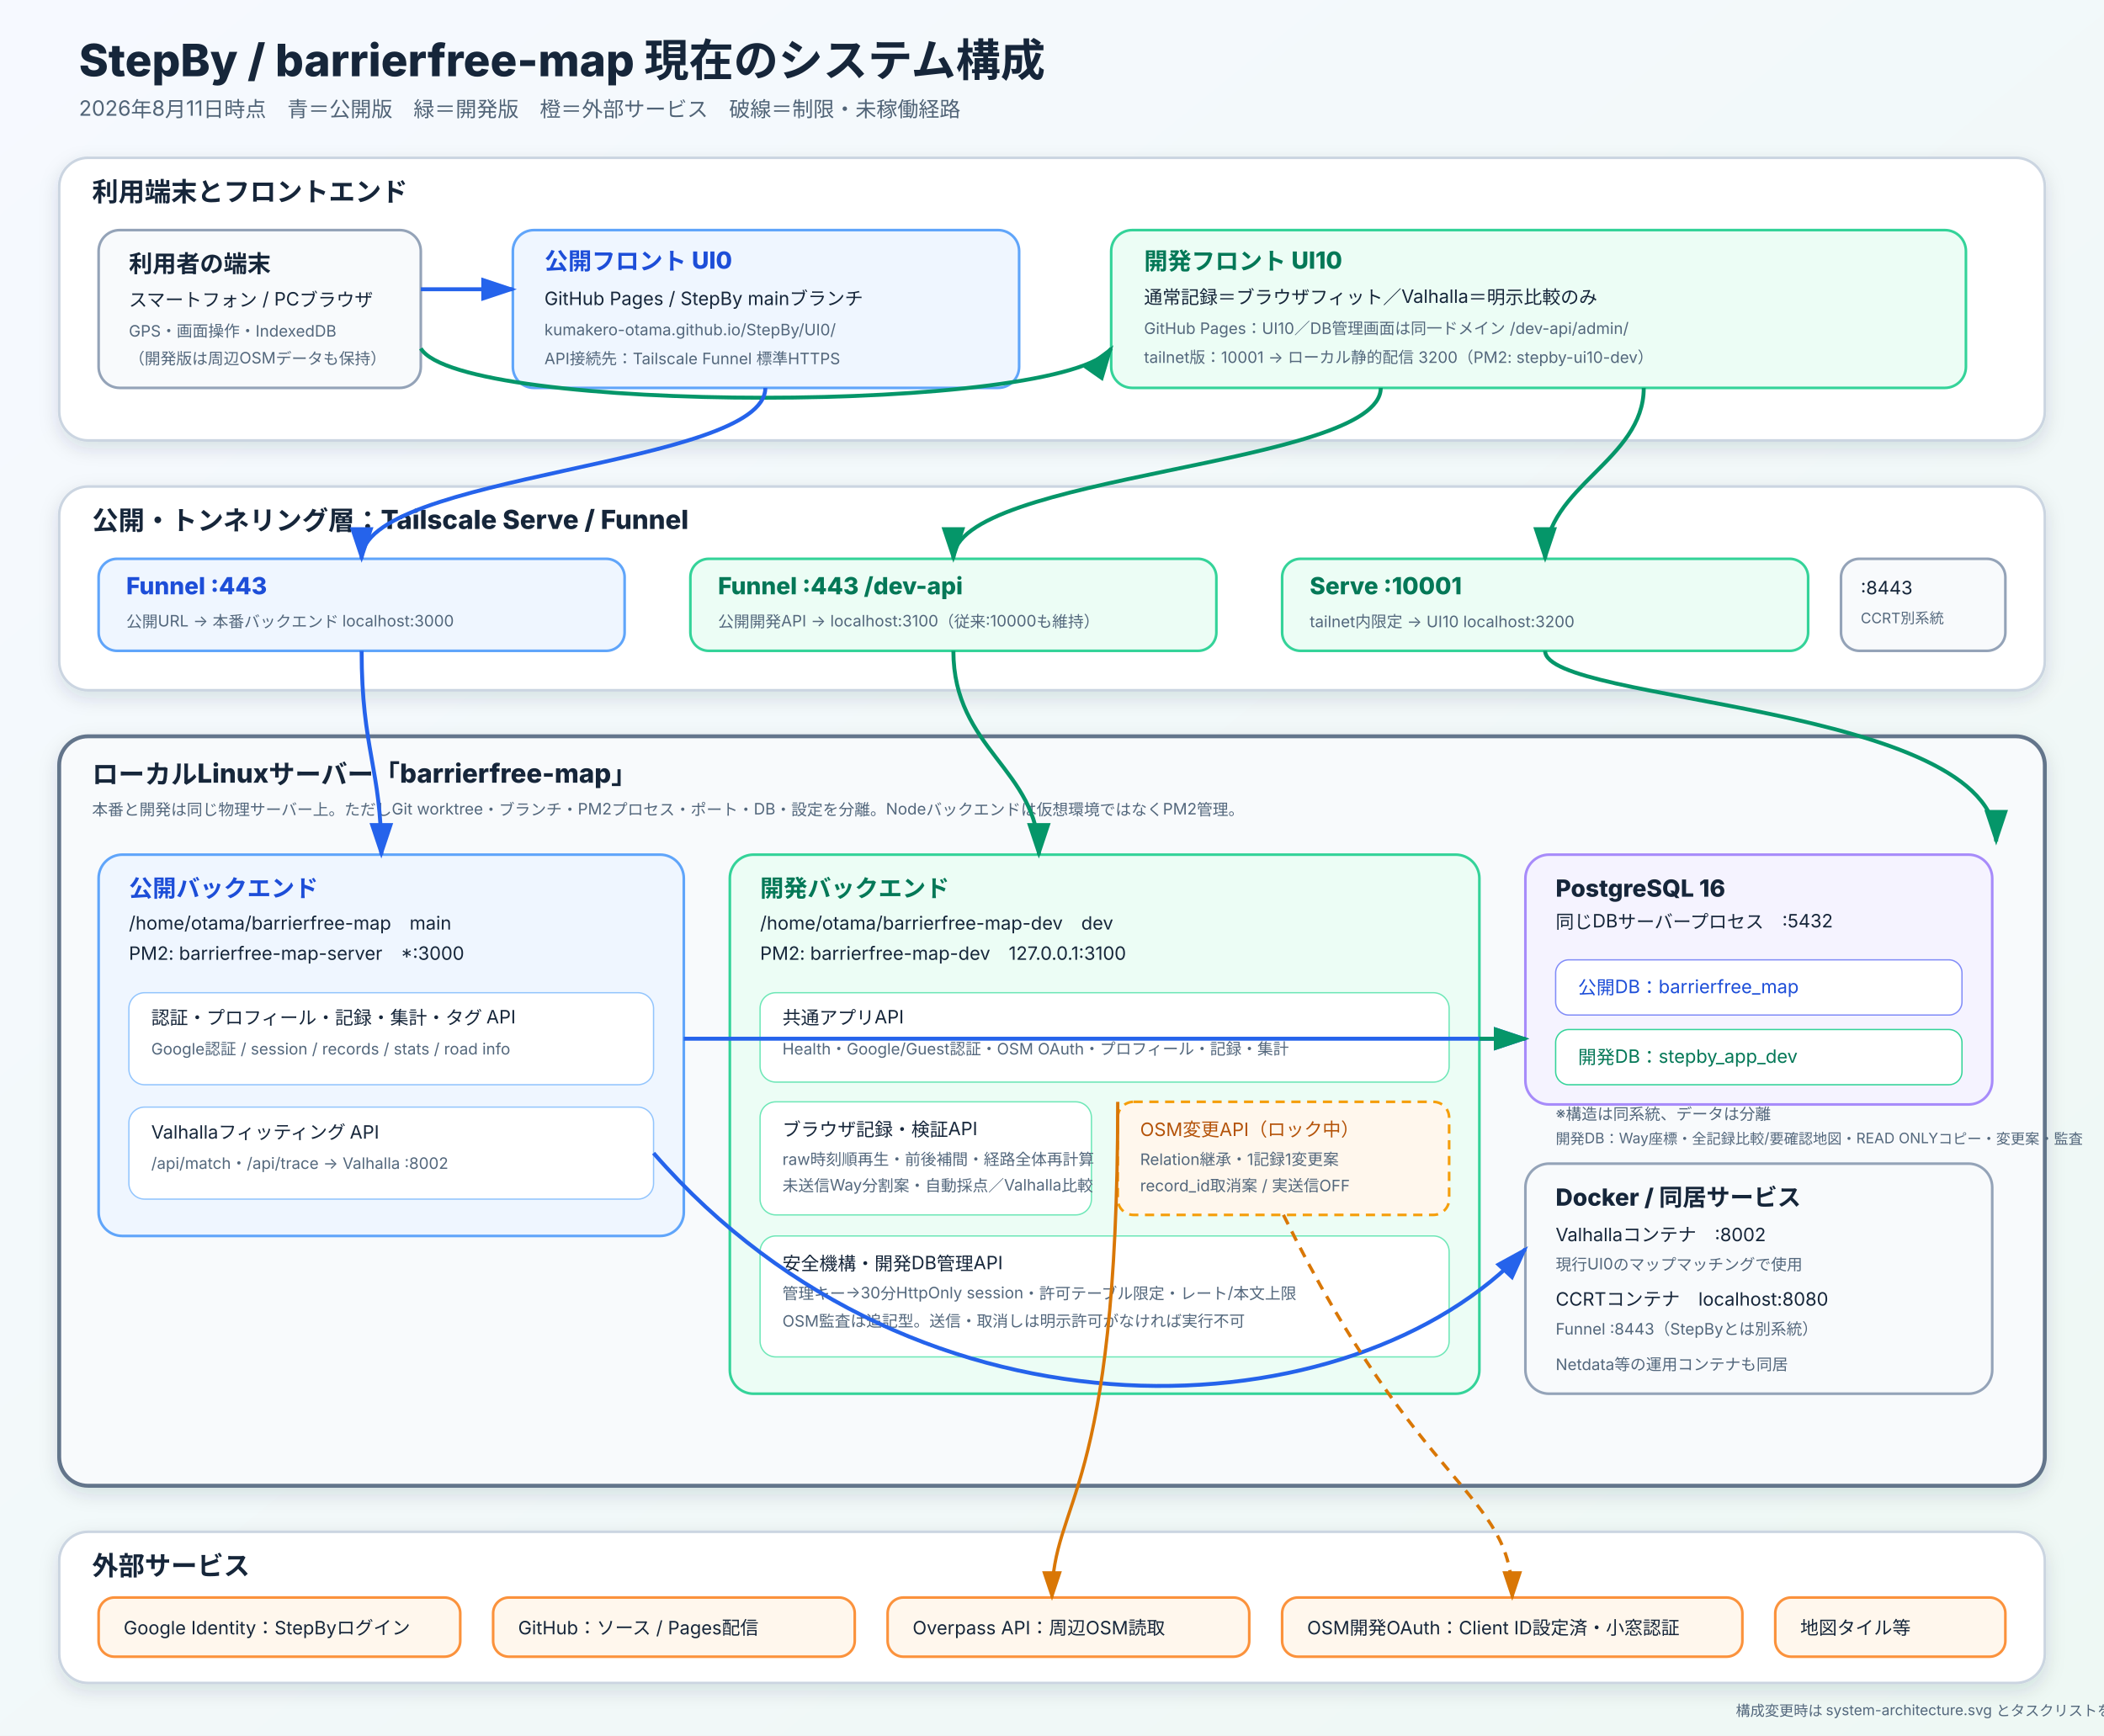
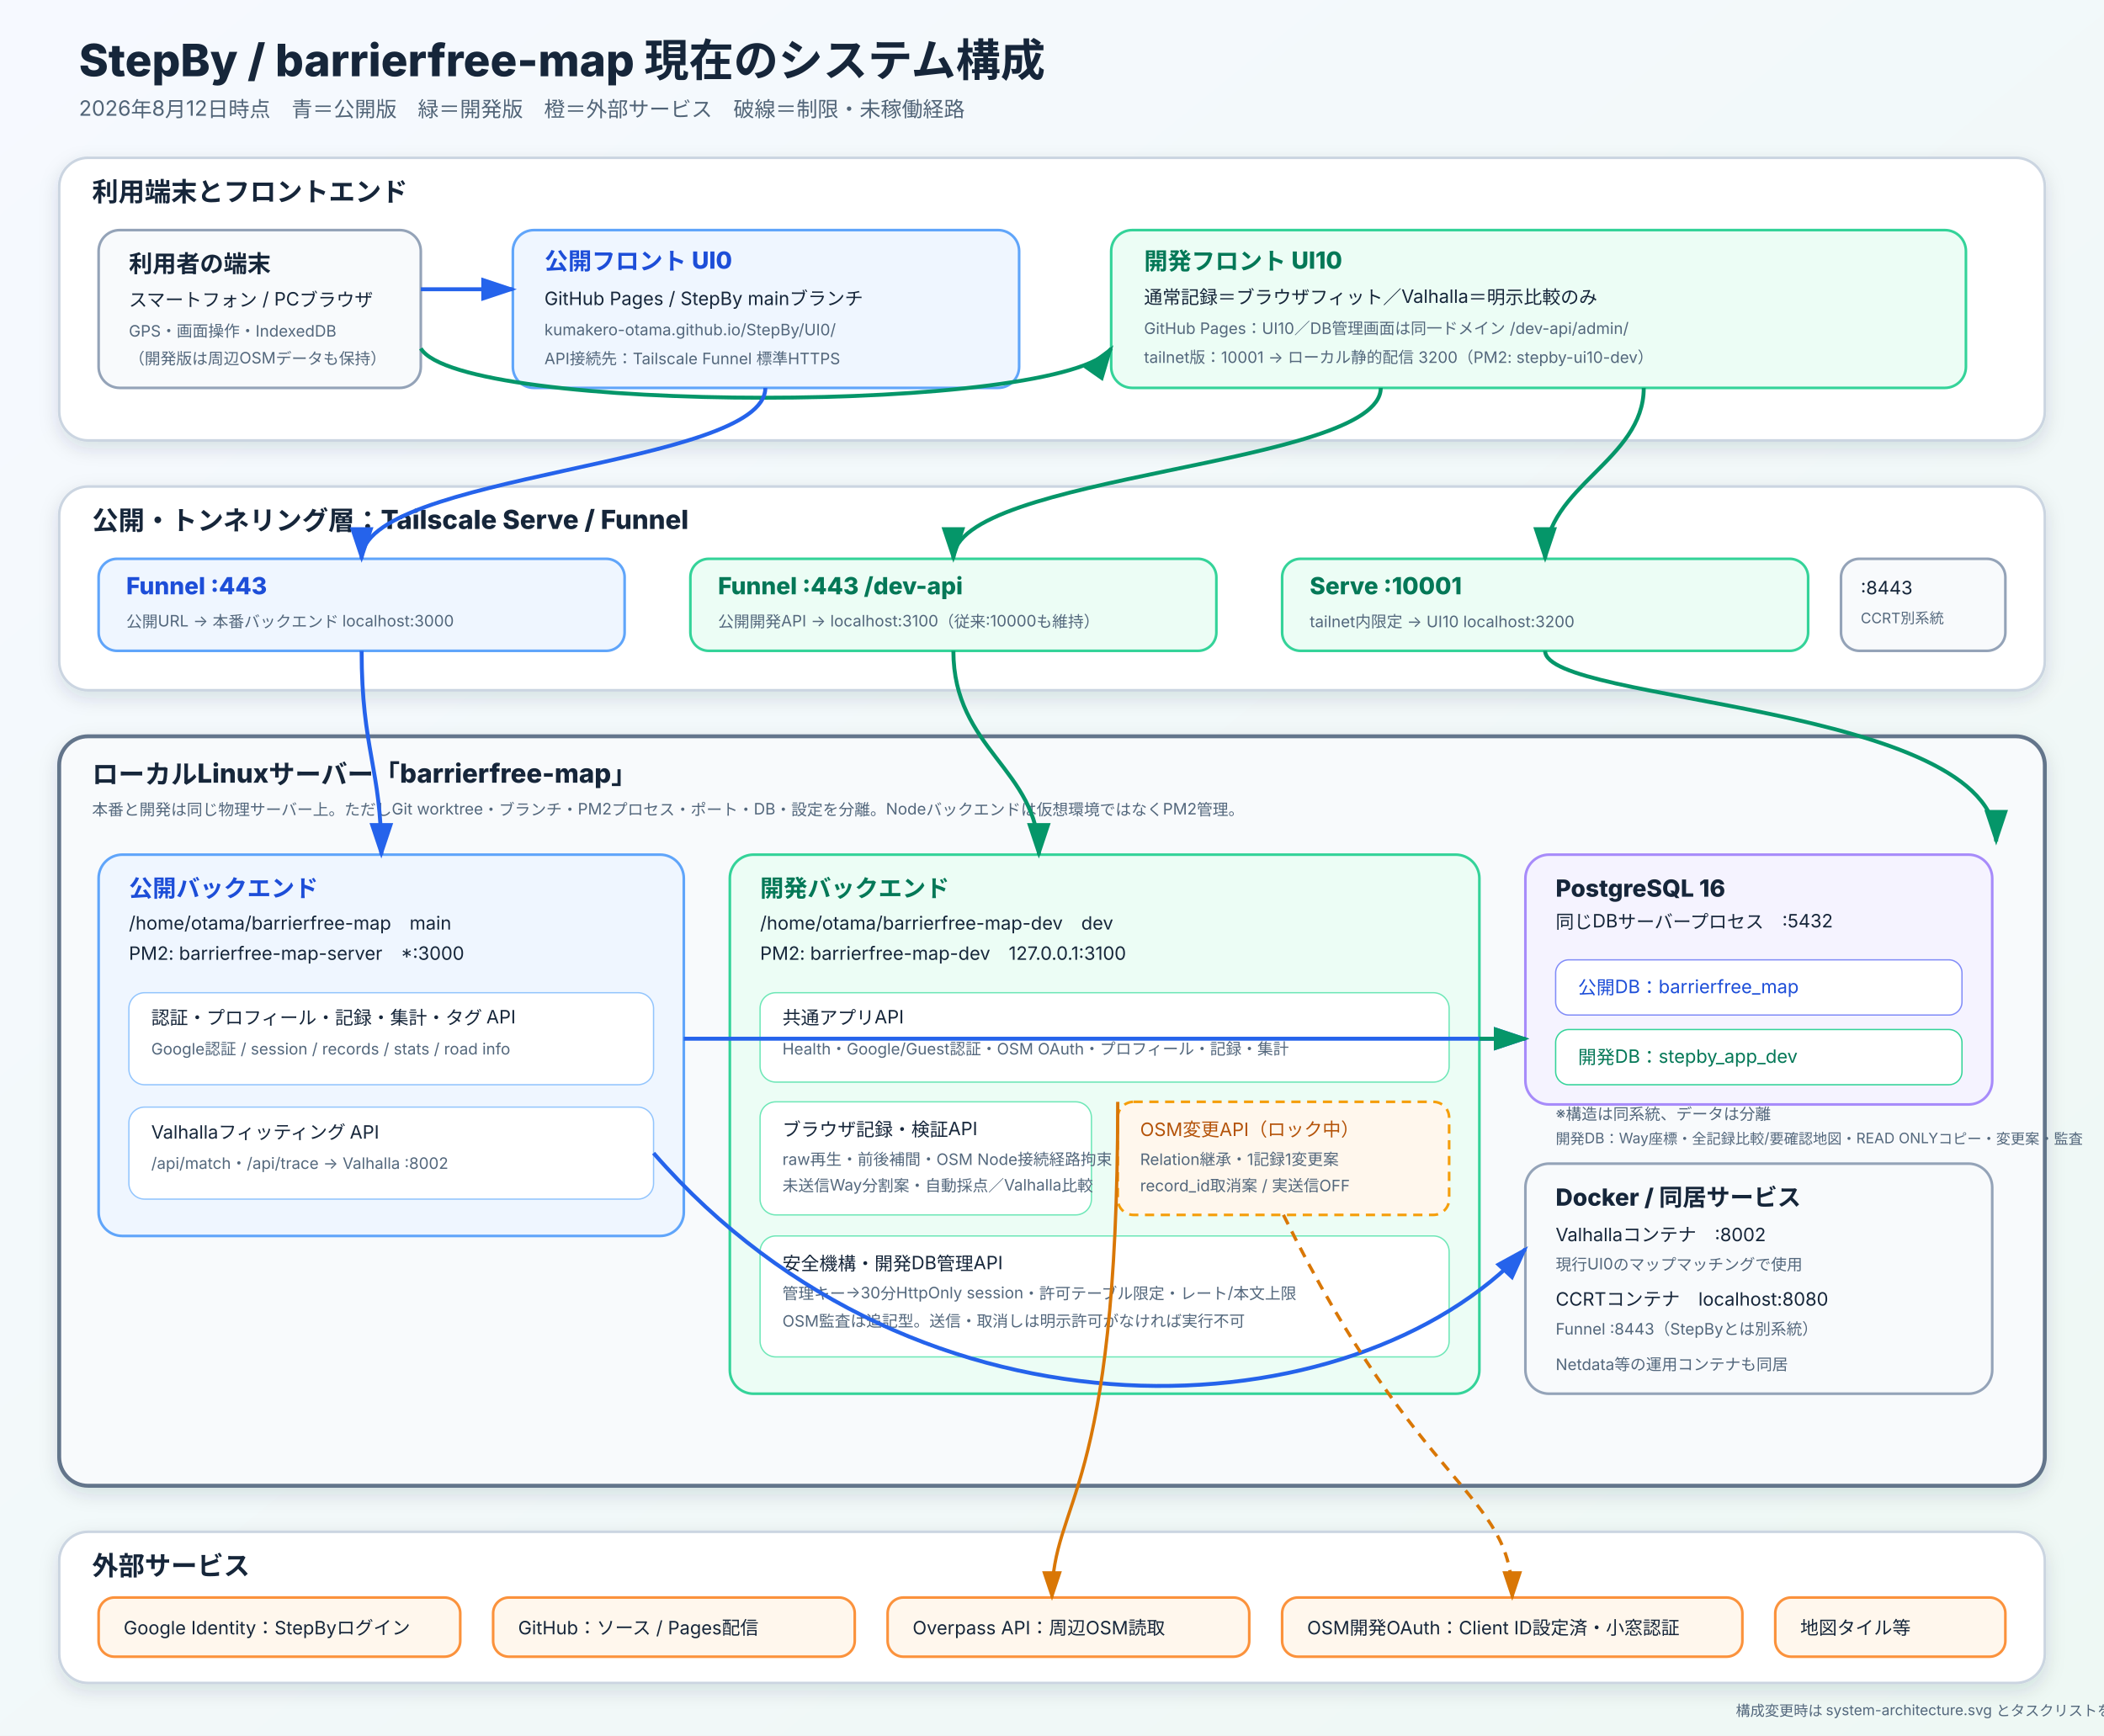
<svg xmlns="http://www.w3.org/2000/svg" width="1600" height="1320" viewBox="0 0 1600 1320" role="img" aria-labelledby="title desc">
  <defs>
    <linearGradient id="bg" x1="0" y1="0" x2="1" y2="1">
      <stop stop-color="#f6f9ff" />
      <stop offset="1" stop-color="#eef8f4" />
    </linearGradient>
    <filter id="shadow" x="-20%" y="-20%" width="140%" height="140%">
      <feDropShadow dx="0" dy="5" stdDeviation="7" flood-color="#19324d" flood-opacity=".13" />
    </filter>
    <marker id="arrowBlue" markerWidth="10" markerHeight="10" refX="8" refY="3" orient="auto">
      <path d="M0,0 L0,6 L9,3 z" fill="#2563eb" />
    </marker>
    <marker id="arrowGreen" markerWidth="10" markerHeight="10" refX="8" refY="3" orient="auto">
      <path d="M0,0 L0,6 L9,3 z" fill="#059669" />
    </marker>
    <marker id="arrowOrange" markerWidth="10" markerHeight="10" refX="8" refY="3" orient="auto">
      <path d="M0,0 L0,6 L9,3 z" fill="#d97706" />
    </marker>
    <marker id="arrowGray" markerWidth="10" markerHeight="10" refX="8" refY="3" orient="auto">
      <path d="M0,0 L0,6 L9,3 z" fill="#64748b" />
    </marker>
    <style>
      text{font-family:-apple-system,BlinkMacSystemFont,"Segoe UI","Noto Sans JP",sans-serif;fill:#16263a}
      .title{font-size:34px;font-weight:800}.subtitle{font-size:16px;fill:#516477}.section{font-size:20px;font-weight:800}.boxTitle{font-size:18px;font-weight:800}.body{font-size:14px}.small{font-size:12px;fill:#53677c}.tiny{font-size:11px;fill:#53677c}.white{fill:#fff}.prodText{fill:#1d4ed8}.devText{fill:#047857}.warnText{fill:#b45309}.muted{fill:#64748b}
      .outer{fill:#fff;stroke:#cbd5e1;stroke-width:2}.prod{fill:#eff6ff;stroke:#60a5fa;stroke-width:2}.dev{fill:#ecfdf5;stroke:#34d399;stroke-width:2}.db{fill:#f5f3ff;stroke:#a78bfa;stroke-width:2}.external{fill:#fff7ed;stroke:#fb923c;stroke-width:2}.infra{fill:#f8fafc;stroke:#94a3b8;stroke-width:2}.locked{fill:#fff7ed;stroke:#f59e0b;stroke-width:2;stroke-dasharray:7 5}.lineProd{fill:none;stroke:#2563eb;stroke-width:3;marker-end:url(#arrowBlue)}.lineDev{fill:none;stroke:#059669;stroke-width:3;marker-end:url(#arrowGreen)}.lineExt{fill:none;stroke:#d97706;stroke-width:2.5;marker-end:url(#arrowOrange)}.lineGray{fill:none;stroke:#64748b;stroke-width:2.5;marker-end:url(#arrowGray)}.dash{stroke-dasharray:8 6}.pill{rx:12;ry:12}
    </style>
  </defs>
  <rect width="1600" height="1320" fill="url(#bg)" />
  <text x="60" y="58" class="title">StepBy / barrierfree-map 現在のシステム構成</text>
-   <text x="60" y="88" class="subtitle">2026年8月11日時点　青＝公開版　緑＝開発版　橙＝外部サービス　破線＝制限・未稼働経路</text>
+   <text x="60" y="88" class="subtitle">2026年8月12日時点　青＝公開版　緑＝開発版　橙＝外部サービス　破線＝制限・未稼働経路</text>
  <rect x="45" y="120" width="1510" height="215" rx="22" class="outer" filter="url(#shadow)" />
  <text x="70" y="153" class="section">利用端末とフロントエンド</text>
  <rect x="75" y="175" width="245" height="120" rx="16" class="infra" />
  <text x="98" y="207" class="boxTitle">利用者の端末</text>
  <text x="98" y="233" class="body">スマートフォン / PCブラウザ</text>
  <text x="98" y="256" class="small">GPS・画面操作・IndexedDB</text>
  <text x="98" y="277" class="small">（開発版は周辺OSMデータも保持）</text>
  <rect x="390" y="175" width="385" height="120" rx="16" class="prod" />
  <text x="414" y="205" class="boxTitle prodText">公開フロント UI0</text>
  <text x="414" y="232" class="body">GitHub Pages / StepBy mainブランチ</text>
  <text x="414" y="255" class="small">kumakero-otama.github.io/StepBy/UI0/</text>
  <text x="414" y="277" class="small">API接続先：Tailscale Funnel 標準HTTPS</text>
  <rect x="845" y="175" width="650" height="120" rx="16" class="dev" />
  <text x="870" y="205" class="boxTitle devText">開発フロント UI10</text>
  <text x="870" y="231" class="body">通常記録＝ブラウザフィット／Valhalla＝明示比較のみ</text>
  <text x="870" y="254" class="small">GitHub Pages：UI10／DB管理画面は同一ドメイン /dev-api/admin/</text>
  <text x="870" y="276" class="small">tailnet版：10001 → ローカル静的配信 3200（PM2: stepby-ui10-dev）</text>
  <path d="M320 220 H390" class="lineProd" />
  <path d="M320 265 C350 315 810 315 845 265" class="lineDev" />
  <rect x="45" y="370" width="1510" height="155" rx="22" class="outer" filter="url(#shadow)" />
  <text x="70" y="403" class="section">公開・トンネリング層：Tailscale Serve / Funnel</text>
  <rect x="75" y="425" width="400" height="70" rx="14" class="prod" />
  <text x="96" y="452" class="boxTitle prodText">Funnel :443</text>
  <text x="96" y="477" class="small">公開URL → 本番バックエンド localhost:3000</text>
  <rect x="525" y="425" width="400" height="70" rx="14" class="dev" />
  <text x="546" y="452" class="boxTitle devText">Funnel :443 /dev-api</text>
  <text x="546" y="477" class="small">公開開発API → localhost:3100（従来:10000も維持）</text>
  <rect x="975" y="425" width="400" height="70" rx="14" class="dev" />
  <text x="996" y="452" class="boxTitle devText">Serve :10001</text>
  <text x="996" y="477" class="small">tailnet内限定 → UI10 localhost:3200</text>
  <rect x="1400" y="425" width="125" height="70" rx="14" class="infra" />
  <text x="1415" y="452" class="body">:8443</text>
  <text x="1415" y="474" class="tiny">CCRT別系統</text>
  <rect x="45" y="560" width="1510" height="570" rx="22" fill="#f8fafc" stroke="#64748b" stroke-width="3" filter="url(#shadow)" />
  <text x="70" y="596" class="section">ローカルLinuxサーバー「barrierfree-map」</text>
  <text x="70" y="620" class="small">本番と開発は同じ物理サーバー上。ただしGit worktree・ブランチ・PM2プロセス・ポート・DB・設定を分離。Nodeバックエンドは仮想環境ではなくPM2管理。</text>
  <rect x="75" y="650" width="445" height="290" rx="18" class="prod" />
  <text x="98" y="682" class="boxTitle prodText">公開バックエンド</text>
  <text x="98" y="707" class="body">/home/otama/barrierfree-map　main</text>
  <text x="98" y="730" class="body">PM2: barrierfree-map-server　*:3000</text>
  <rect x="98" y="755" width="399" height="70" rx="12" fill="#fff" stroke="#93c5fd" />
  <text x="115" y="779" class="body">認証・プロフィール・記録・集計・タグ API</text>
  <text x="115" y="802" class="small">Google認証 / session / records / stats / road info</text>
  <rect x="98" y="842" width="399" height="70" rx="12" fill="#fff" stroke="#93c5fd" />
  <text x="115" y="866" class="body">Valhallaフィッティング API</text>
  <text x="115" y="889" class="small">/api/match・/api/trace → Valhalla :8002</text>
  <rect x="555" y="650" width="570" height="410" rx="18" class="dev" />
  <text x="578" y="682" class="boxTitle devText">開発バックエンド</text>
  <text x="578" y="707" class="body">/home/otama/barrierfree-map-dev　dev</text>
  <text x="578" y="730" class="body">PM2: barrierfree-map-dev　127.0.0.1:3100</text>
  <rect x="578" y="755" width="524" height="68" rx="12" fill="#fff" stroke="#6ee7b7" />
  <text x="595" y="779" class="body">共通アプリAPI</text>
  <text x="595" y="802" class="small">Health・Google/Guest認証・OSM OAuth・プロフィール・記録・集計</text>
  <rect x="578" y="838" width="252" height="86" rx="12" fill="#fff" stroke="#6ee7b7" />
  <text x="595" y="864" class="body">ブラウザ記録・検証API</text>
-   <text x="595" y="886" class="small">raw時刻順再生・前後補間・経路全体再計算</text>
+   <text x="595" y="886" class="small">raw再生・前後補間・OSM Node接続経路拘束</text>
  <text x="595" y="906" class="small">未送信Way分割案・自動採点／Valhalla比較</text>
  <rect x="850" y="838" width="252" height="86" rx="12" class="locked" />
  <text x="867" y="864" class="body warnText">OSM変更API（ロック中）</text>
  <text x="867" y="886" class="small">Relation継承・1記録1変更案</text>
  <text x="867" y="906" class="small">record_id取消案 / 実送信OFF</text>
  <rect x="578" y="940" width="524" height="92" rx="12" fill="#fff" stroke="#6ee7b7" />
  <text x="595" y="966" class="body">安全機構・開発DB管理API</text>
  <text x="595" y="988" class="small">管理キー→30分HttpOnly session・許可テーブル限定・レート/本文上限</text>
  <text x="595" y="1009" class="small">OSM監査は追記型。送信・取消しは明示許可がなければ実行不可</text>
  <rect x="1160" y="650" width="355" height="190" rx="18" class="db" />
  <text x="1183" y="682" class="boxTitle">PostgreSQL 16</text>
  <text x="1183" y="706" class="body">同じDBサーバープロセス　:5432</text>
  <rect x="1183" y="730" width="309" height="42" rx="10" fill="#fff" stroke="#818cf8" />
  <text x="1200" y="756" class="body prodText">公開DB：barrierfree_map</text>
  <rect x="1183" y="783" width="309" height="42" rx="10" fill="#fff" stroke="#34d399" />
  <text x="1200" y="809" class="body devText">開発DB：stepby_app_dev</text>
  <text x="1183" y="851" class="small">※構造は同系統、データは分離</text>
  <text x="1183" y="870" class="tiny">開発DB：Way座標・全記録比較/要確認地図・READ ONLYコピー・変更案・監査</text>
  <rect x="1160" y="885" width="355" height="175" rx="18" class="infra" />
  <text x="1183" y="917" class="boxTitle">Docker / 同居サービス</text>
  <text x="1183" y="944" class="body">Valhallaコンテナ　:8002</text>
  <text x="1183" y="966" class="small">現行UI0のマップマッチングで使用</text>
  <text x="1183" y="993" class="body">CCRTコンテナ　localhost:8080</text>
  <text x="1183" y="1015" class="small">Funnel :8443（StepByとは別系統）</text>
  <text x="1183" y="1042" class="small">Netdata等の運用コンテナも同居</text>
  <path d="M520 790 H1160" class="lineProd" />
  <path d="M1125 790 H1160" class="lineDev" />
  <path d="M497 877 C700 1110 1030 1090 1160 950" class="lineProd" />
  <rect x="45" y="1165" width="1510" height="115" rx="22" class="outer" filter="url(#shadow)" />
  <text x="70" y="1198" class="section">外部サービス</text>
  <rect x="75" y="1215" width="275" height="45" rx="12" class="external" />
  <text x="94" y="1243" class="body">Google Identity：StepByログイン</text>
  <rect x="375" y="1215" width="275" height="45" rx="12" class="external" />
  <text x="394" y="1243" class="body">GitHub：ソース / Pages配信</text>
  <rect x="675" y="1215" width="275" height="45" rx="12" class="external" />
  <text x="694" y="1243" class="body">Overpass API：周辺OSM読取</text>
  <rect x="975" y="1215" width="350" height="45" rx="12" class="external" />
  <text x="994" y="1243" class="body">OSM開発OAuth：Client ID設定済・小窓認証</text>
  <rect x="1350" y="1215" width="175" height="45" rx="12" class="external" />
  <text x="1369" y="1243" class="body">地図タイル等</text>
  <path d="M850 838 C850 1140 800 1140 800 1215" class="lineExt" />
  <path d="M976 924 C1080 1135 1150 1135 1150 1215" class="lineExt dash" />
  <path d="M582 295 C582 355 275 360 275 425" class="lineProd" />
  <path d="M1050 295 C1050 355 725 360 725 425" class="lineDev" />
  <path d="M1250 295 C1250 350 1175 370 1175 425" class="lineDev" />
  <path d="M275 495 C275 570 290 585 290 650" class="lineProd" />
  <path d="M725 495 C725 570 790 585 790 650" class="lineDev" />
  <path d="M1175 495 C1175 535 1518 535 1518 640" class="lineDev" />
  <text x="1320" y="1305" class="tiny">構成変更時は system-architecture.svg とタスクリストを同時更新する</text>
</svg>
